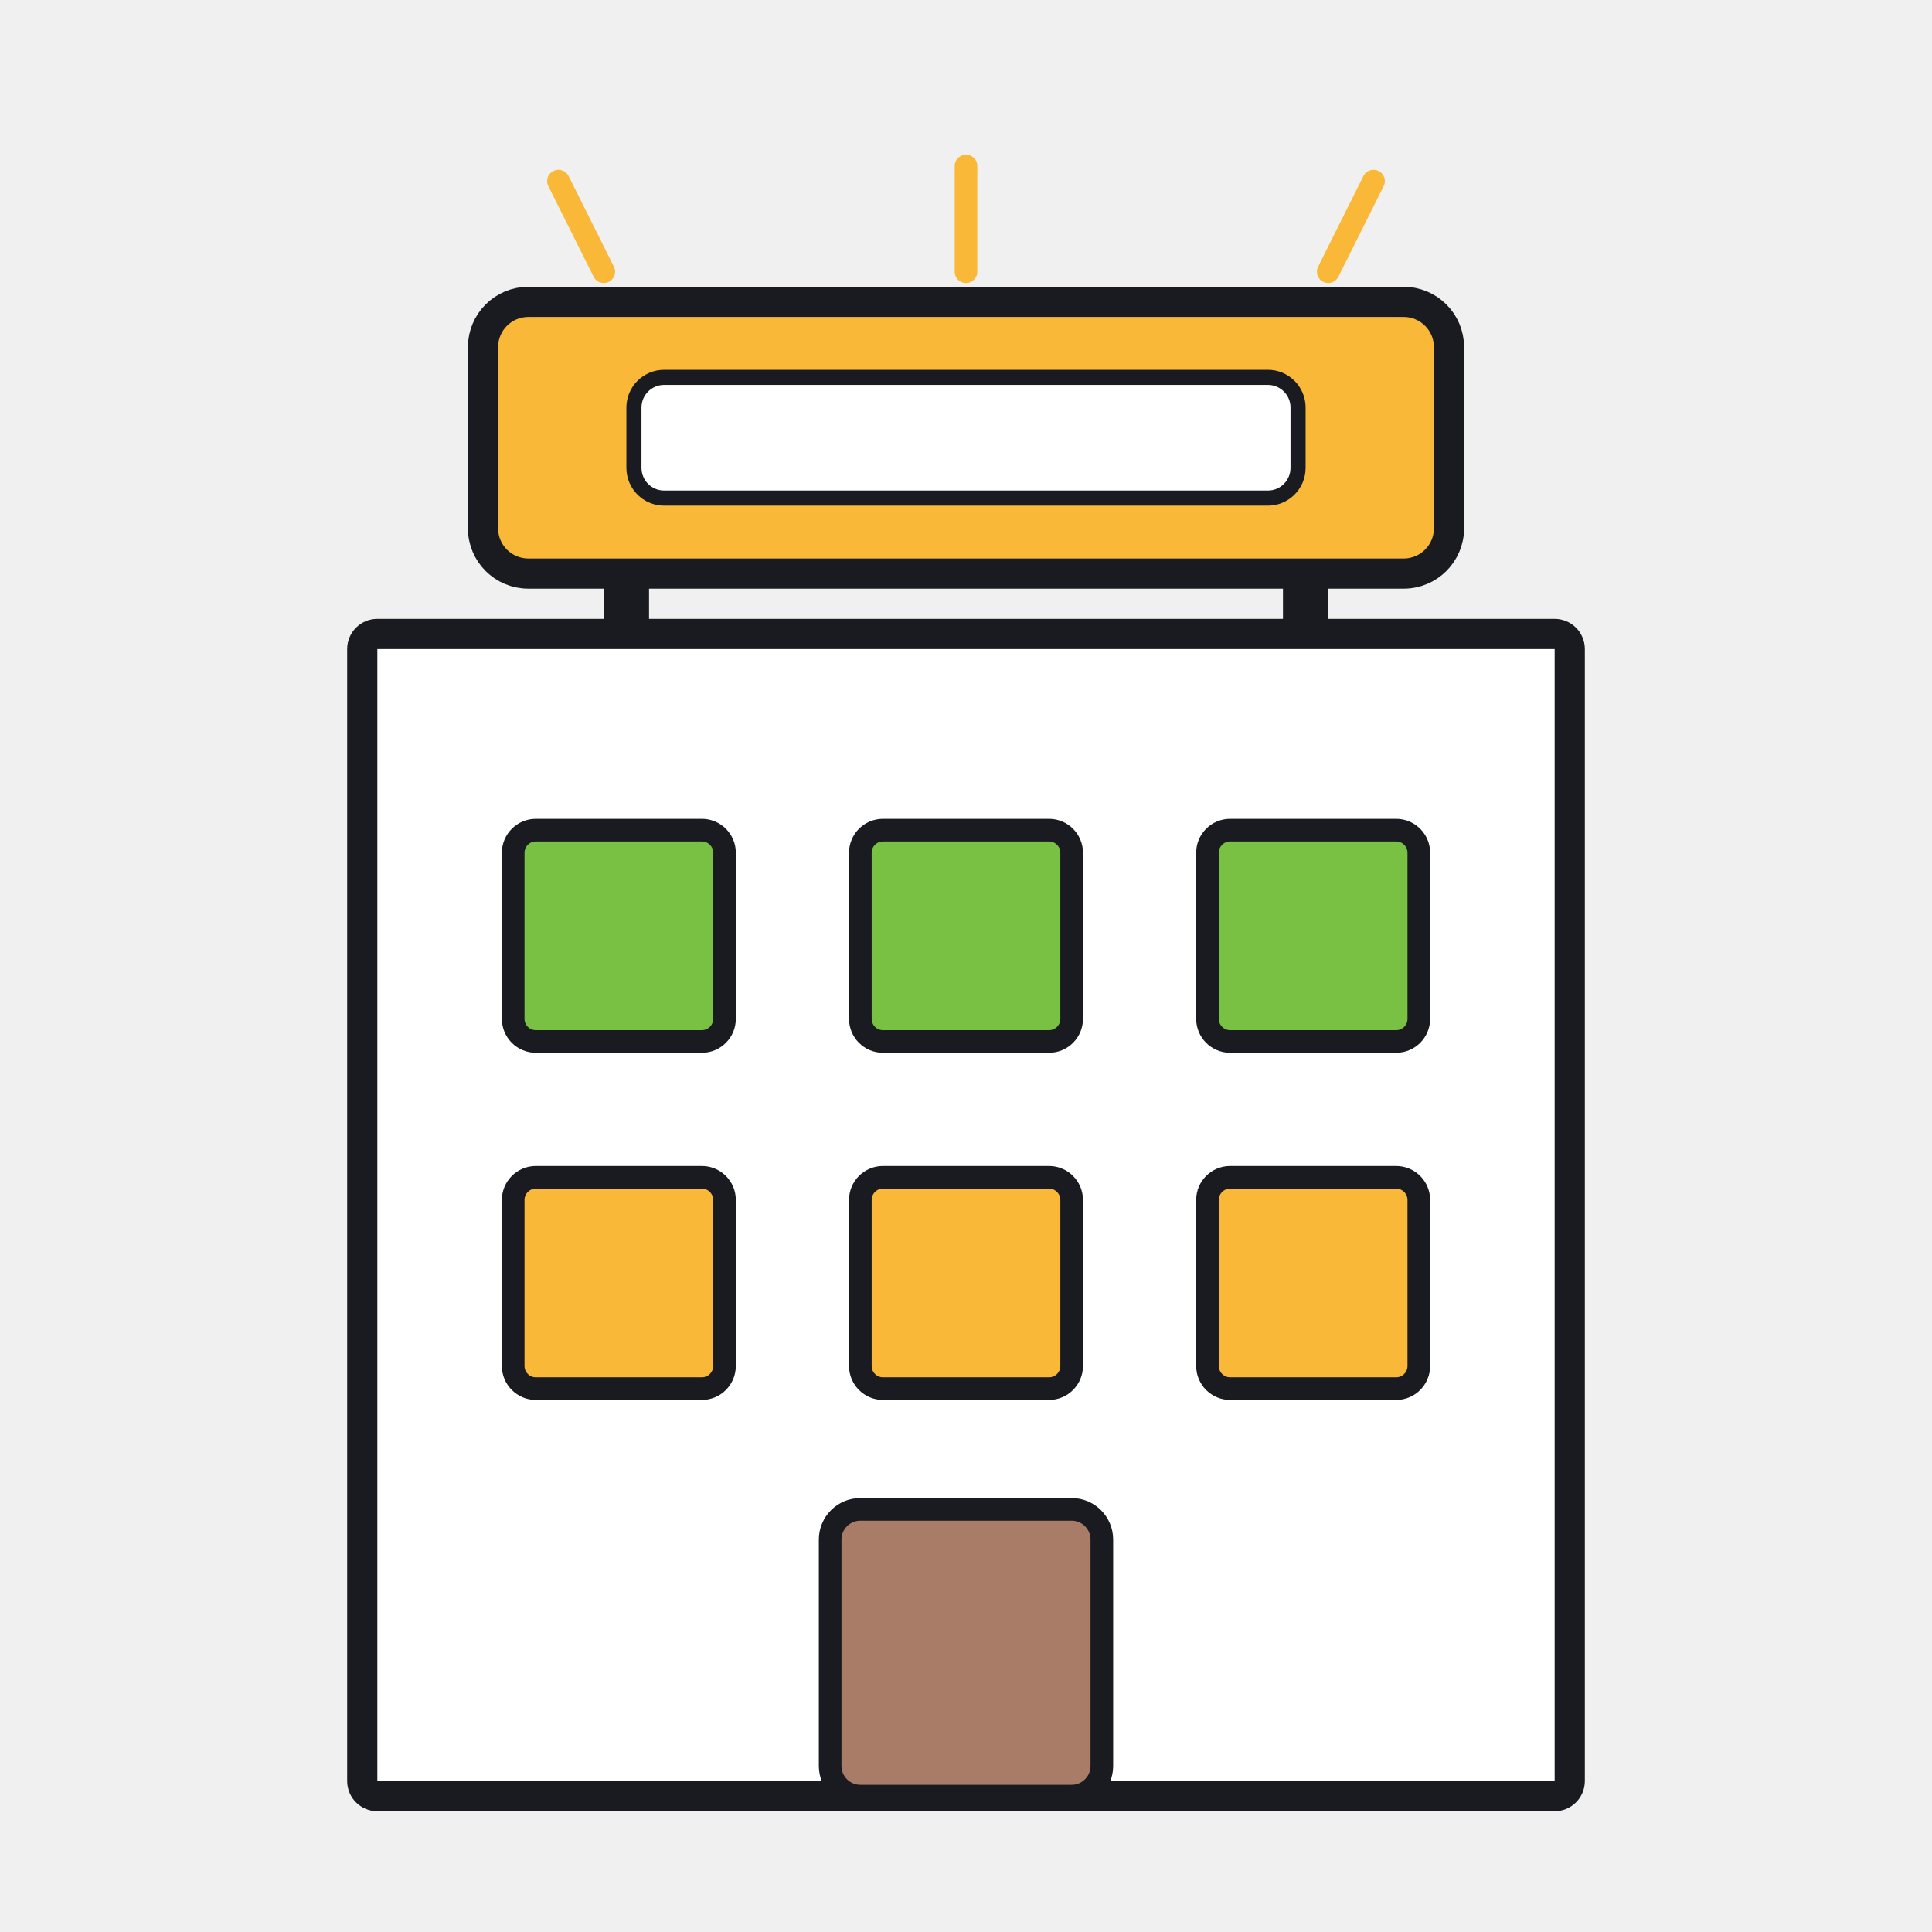
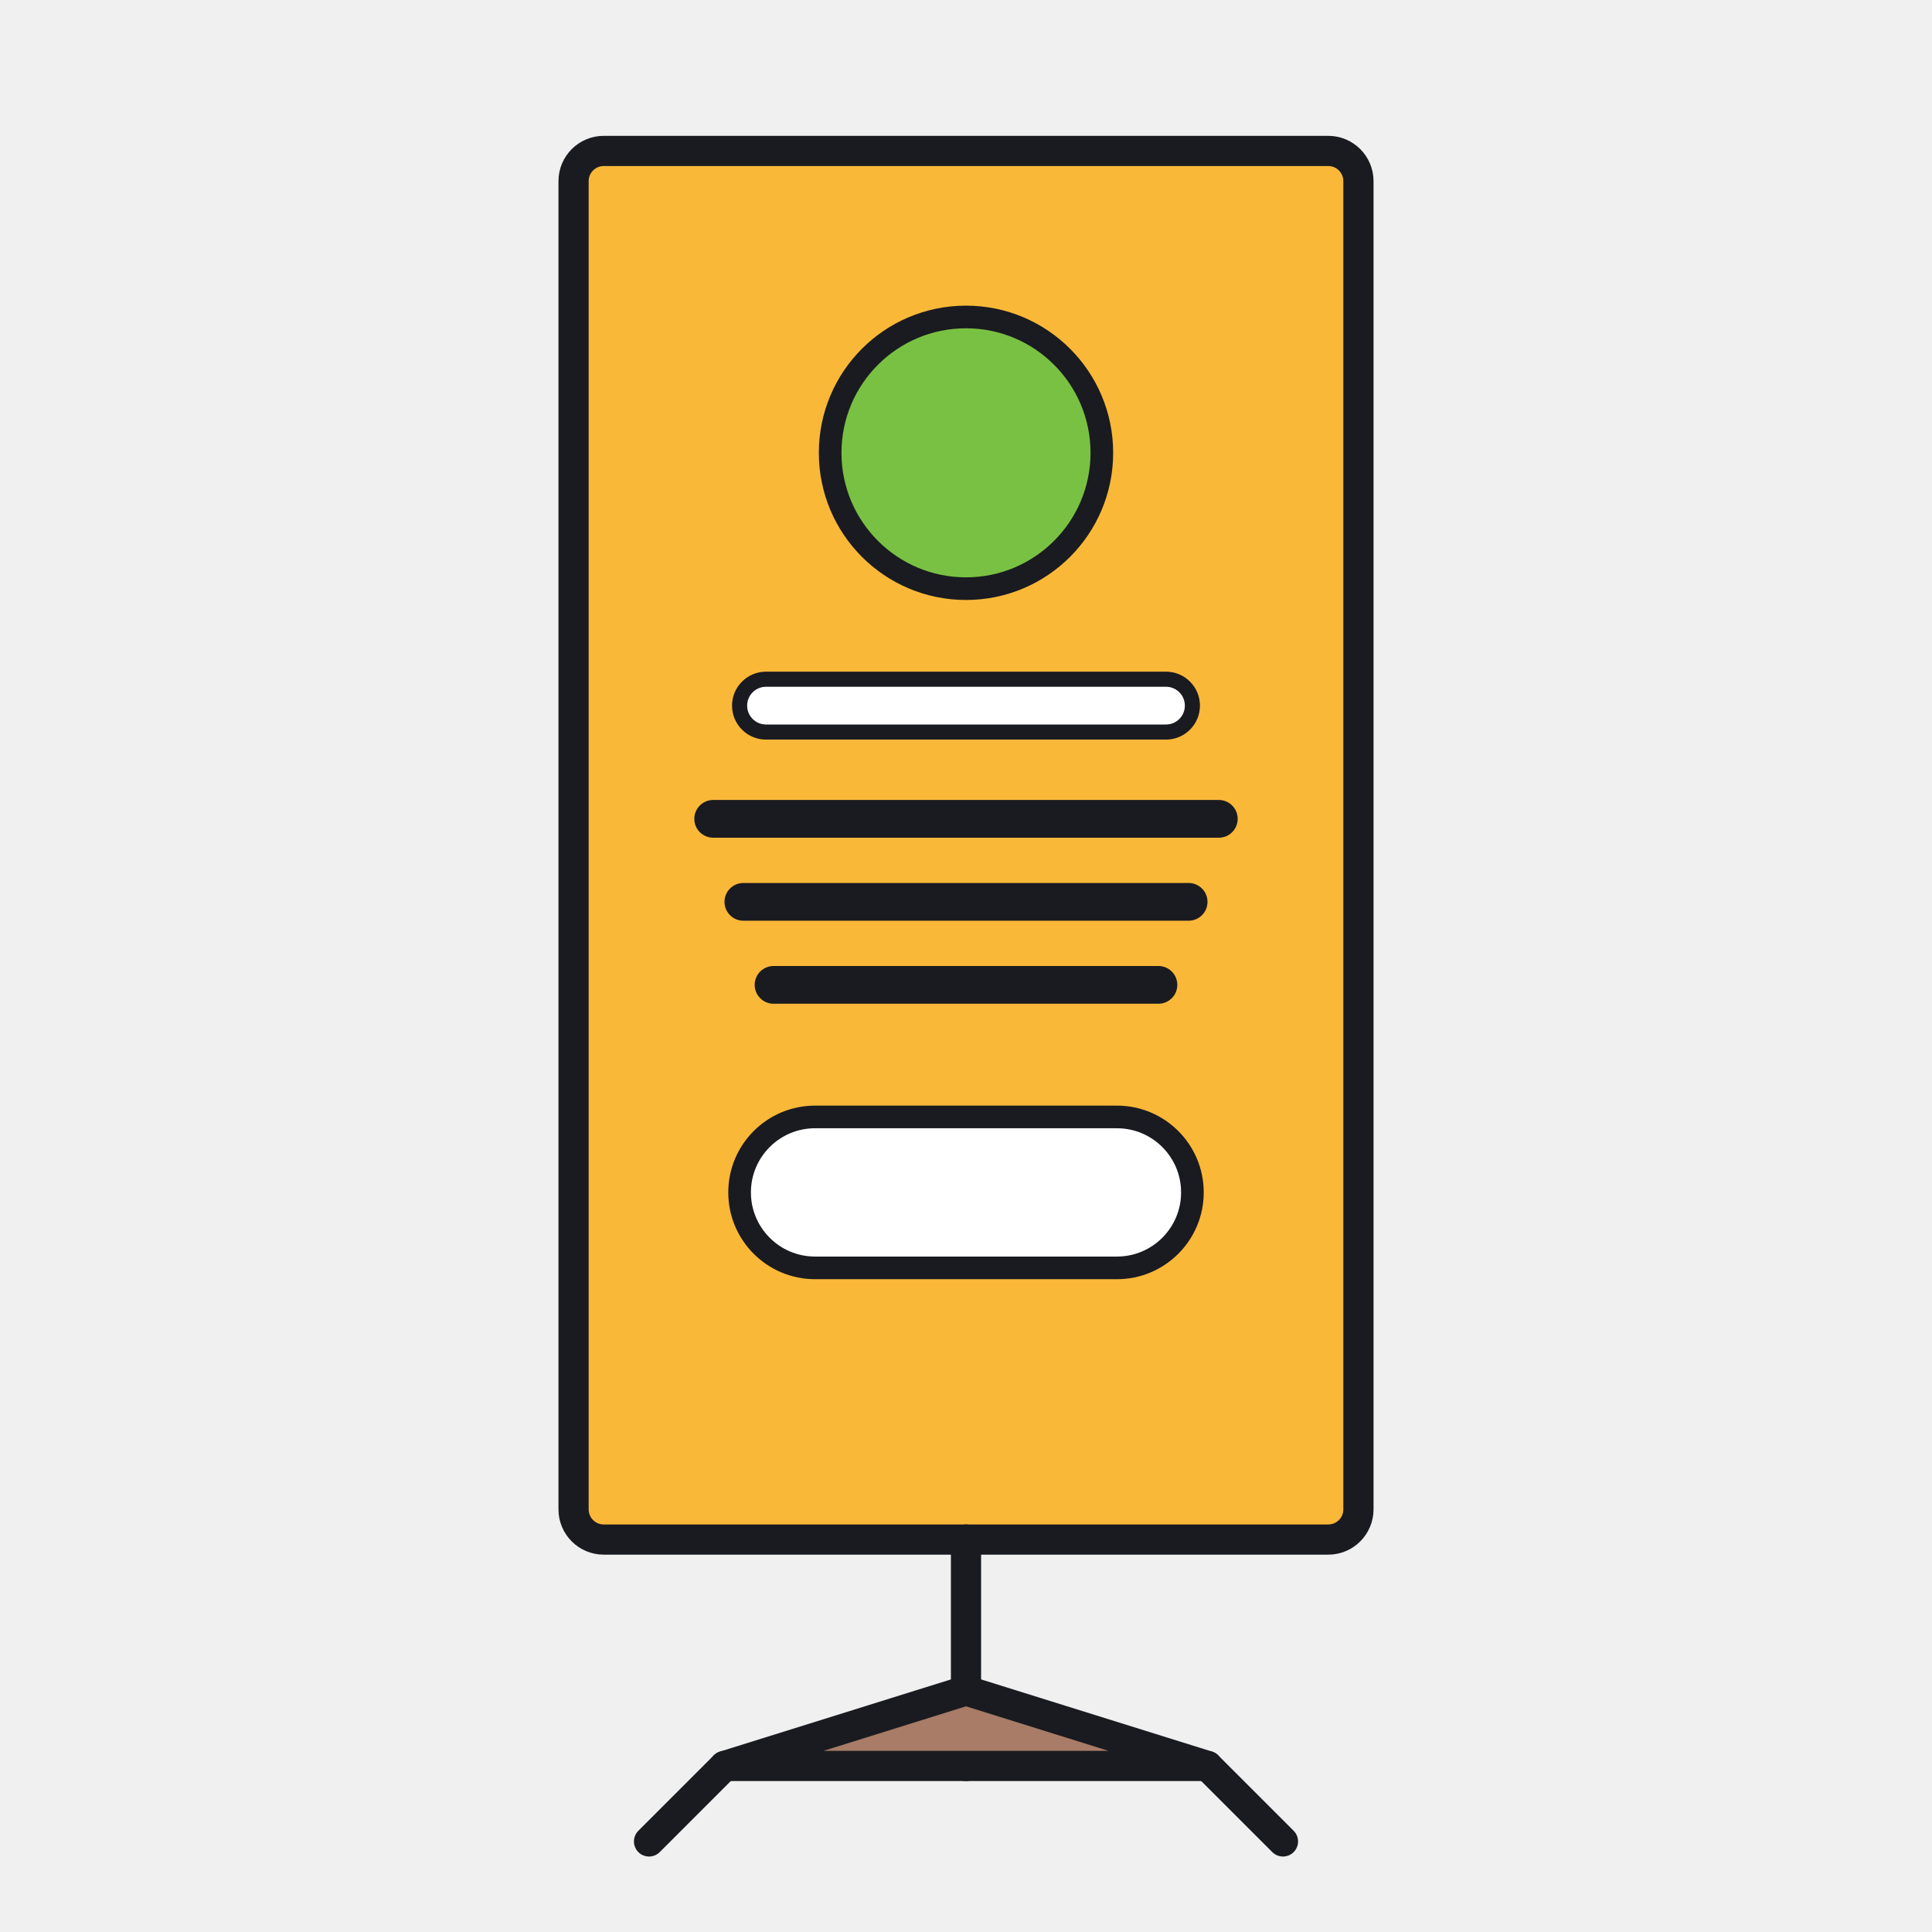
<svg xmlns="http://www.w3.org/2000/svg" viewBox="0 0 512 512" stroke-linecap="round" stroke-linejoin="round">
-   <rect x="96" y="168" width="320" height="308" rx="4" fill="#FFFFFF" stroke="#1A1B20" stroke-width="8" />
-   <rect x="136" y="220" width="56" height="56" rx="6" fill="#79C143" stroke="#1A1B20" stroke-width="6" />
-   <rect x="228" y="220" width="56" height="56" rx="6" fill="#79C143" stroke="#1A1B20" stroke-width="6" />
-   <rect x="320" y="220" width="56" height="56" rx="6" fill="#79C143" stroke="#1A1B20" stroke-width="6" />
-   <rect x="136" y="312" width="56" height="56" rx="6" fill="#FAB839" stroke="#1A1B20" stroke-width="6" />
-   <rect x="228" y="312" width="56" height="56" rx="6" fill="#FAB839" stroke="#1A1B20" stroke-width="6" />
-   <rect x="320" y="312" width="56" height="56" rx="6" fill="#FAB839" stroke="#1A1B20" stroke-width="6" />
-   <rect x="220" y="400" width="72" height="76" rx="8" fill="#A87C66" stroke="#1A1B20" stroke-width="6" />
-   <rect x="128" y="80" width="256" height="72" rx="12" fill="#FAB839" stroke="#1A1B20" stroke-width="8" />
-   <rect x="168" y="100" width="176" height="32" rx="8" fill="#FFFFFF" stroke="#1A1B20" stroke-width="4" />
-   <rect x="160" y="152" width="12" height="16" rx="2" fill="#1A1B20" stroke="none" />
-   <rect x="340" y="152" width="12" height="16" rx="2" fill="#1A1B20" stroke="none" />
-   <line x1="160" y1="72" x2="148" y2="48" stroke="#FAB839" stroke-width="6" />
-   <line x1="256" y1="72" x2="256" y2="44" stroke="#FAB839" stroke-width="6" />
-   <line x1="352" y1="72" x2="364" y2="48" stroke="#FAB839" stroke-width="6" />
+   <rect x="152" y="40" width="208" height="368" rx="8" fill="#FAB839" stroke="#1A1B20" stroke-width="8" />
+   <circle cx="256" cy="120" r="36" fill="#79C143" stroke="#1A1B20" stroke-width="6" />
+   <rect x="196" y="180" width="120" height="14" rx="7" fill="#FFFFFF" stroke="#1A1B20" stroke-width="4" />
+   <rect x="184" y="212" width="144" height="10" rx="5" fill="#1A1B20" stroke="none" />
+   <rect x="192" y="234" width="128" height="10" rx="5" fill="#1A1B20" stroke="none" />
+   <rect x="200" y="256" width="112" height="10" rx="5" fill="#1A1B20" stroke="none" />
+   <rect x="196" y="296" width="120" height="40" rx="20" fill="#FFFFFF" stroke="#1A1B20" stroke-width="6" />
+   <line x1="256" y1="408" x2="256" y2="468" stroke="#1A1B20" stroke-width="8" />
+   <path d="M192 468 L256 448 L320 468 L192 468 Z" fill="#A87C66" stroke="#1A1B20" stroke-width="8" />
+   <line x1="192" y1="468" x2="172" y2="488" stroke="#1A1B20" stroke-width="8" />
+   <line x1="320" y1="468" x2="340" y2="488" stroke="#1A1B20" stroke-width="8" />
</svg>
